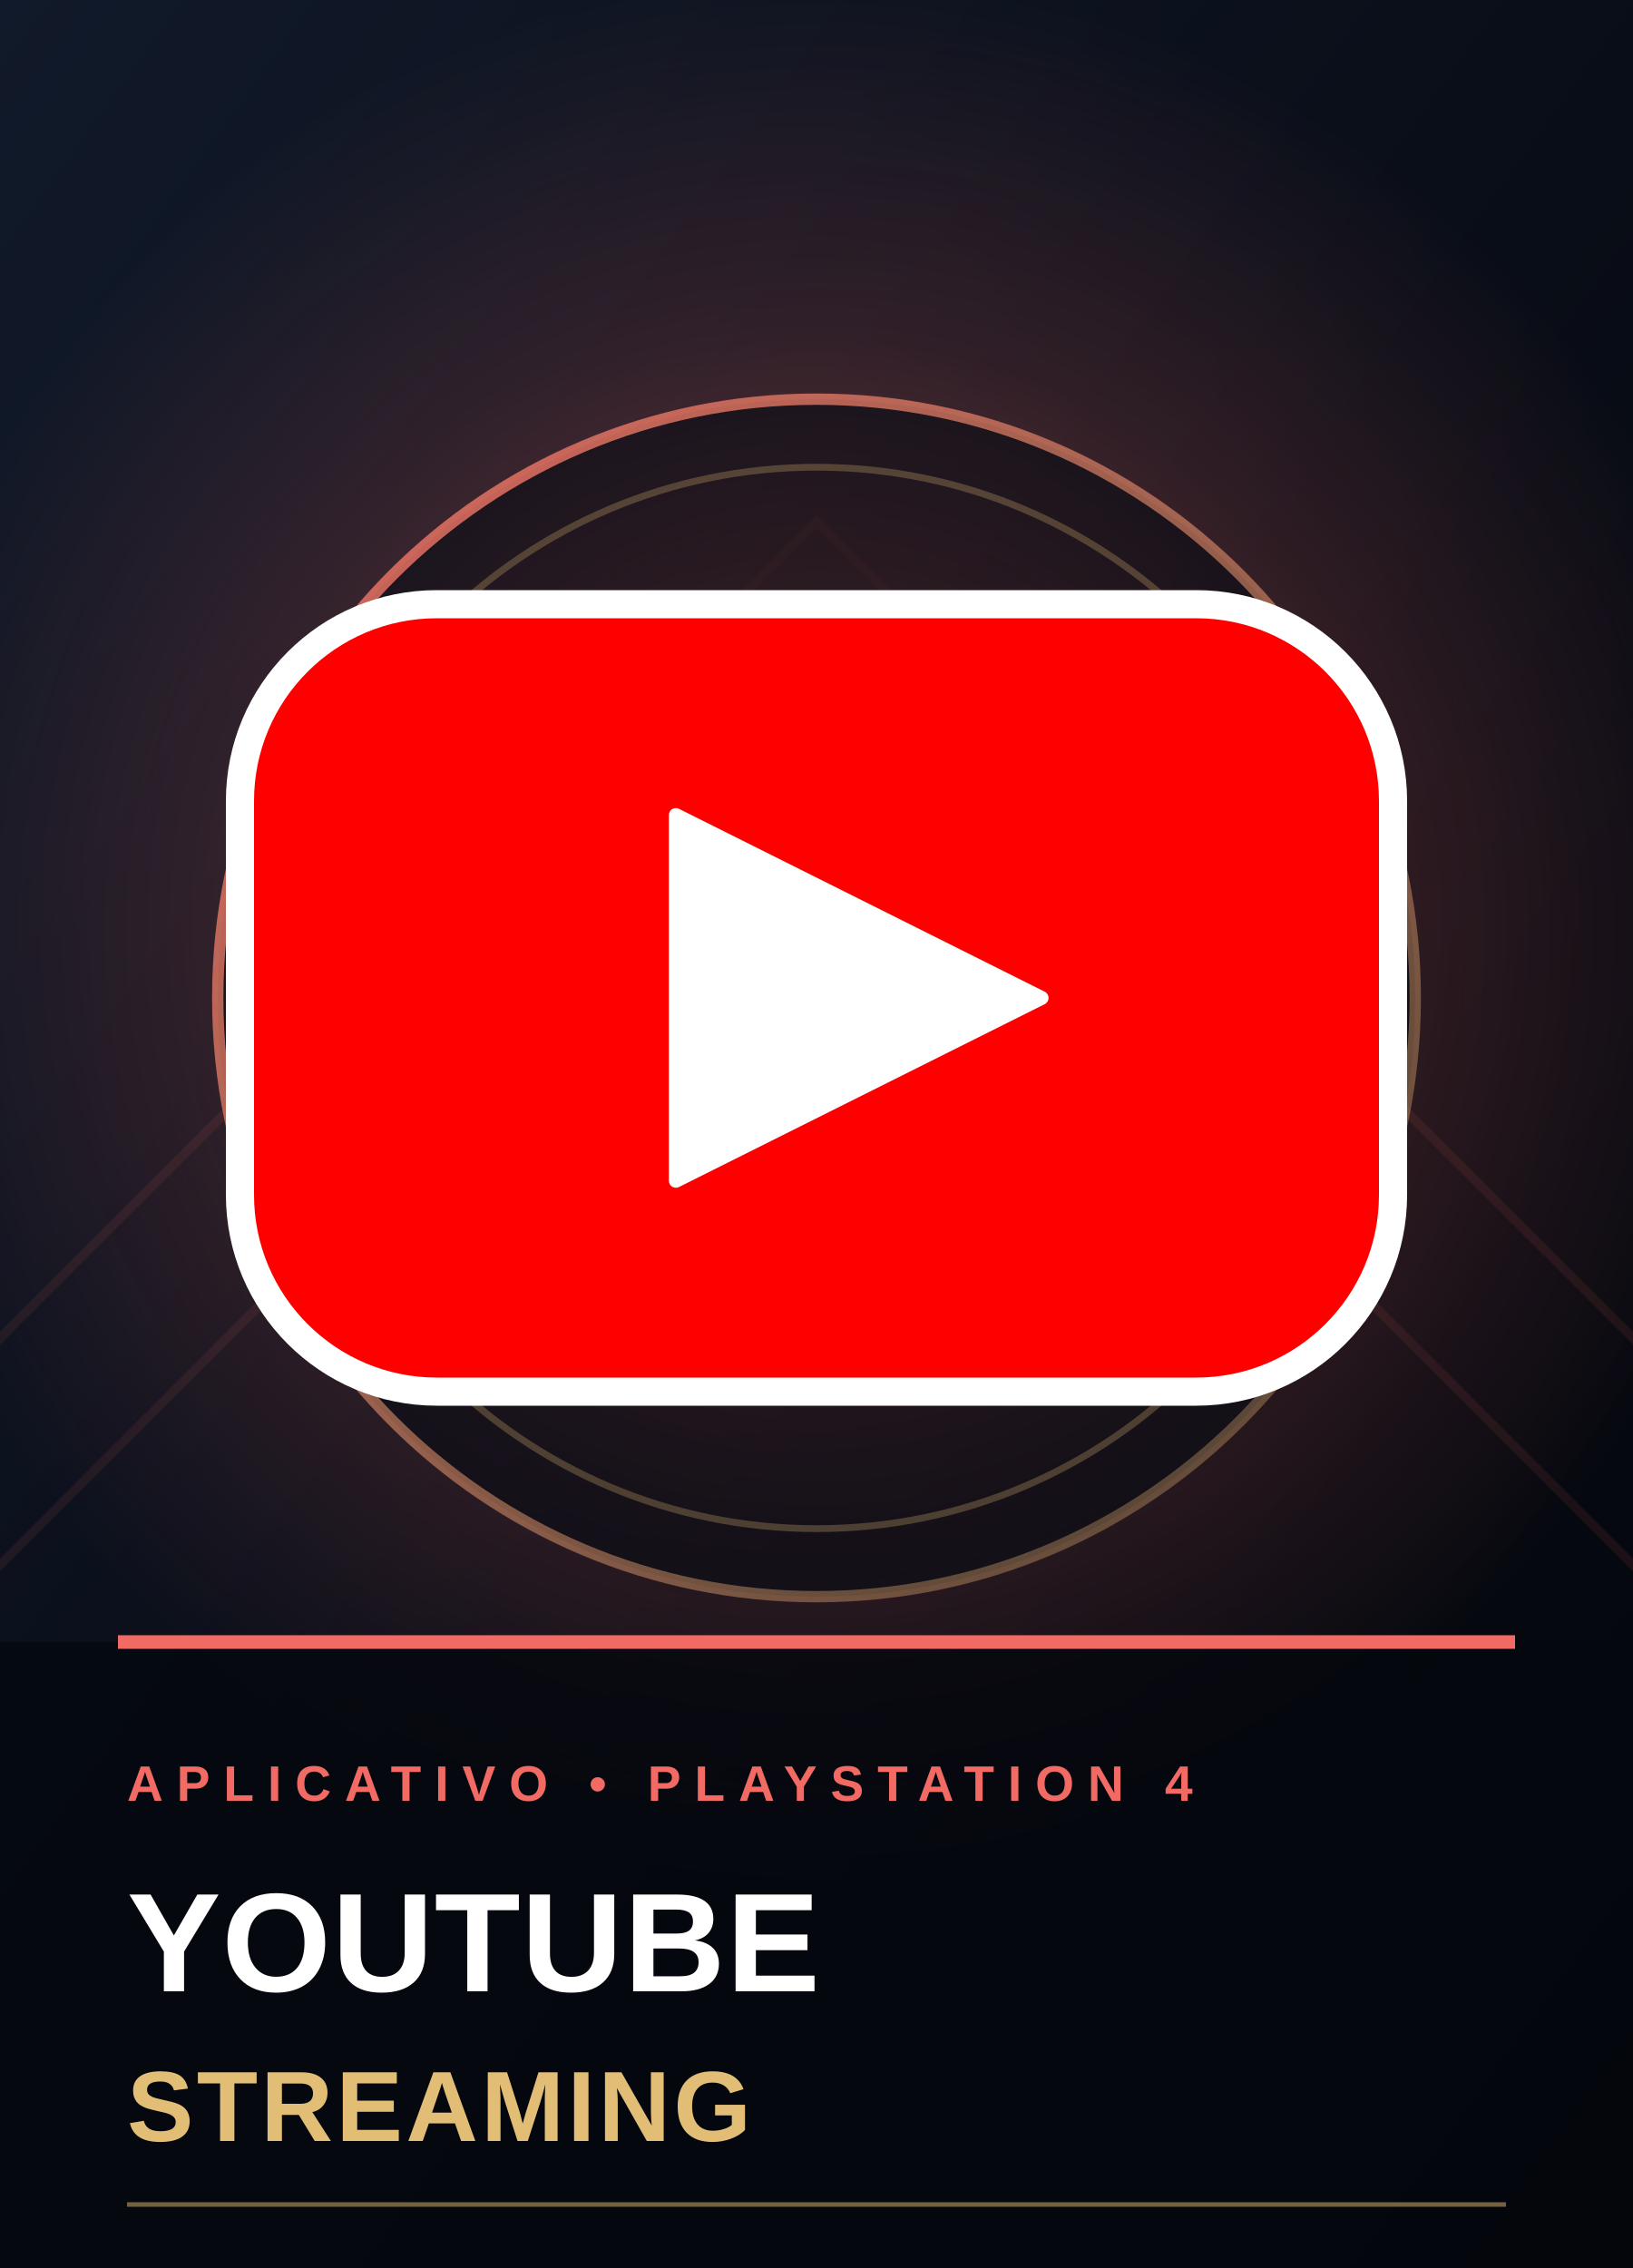
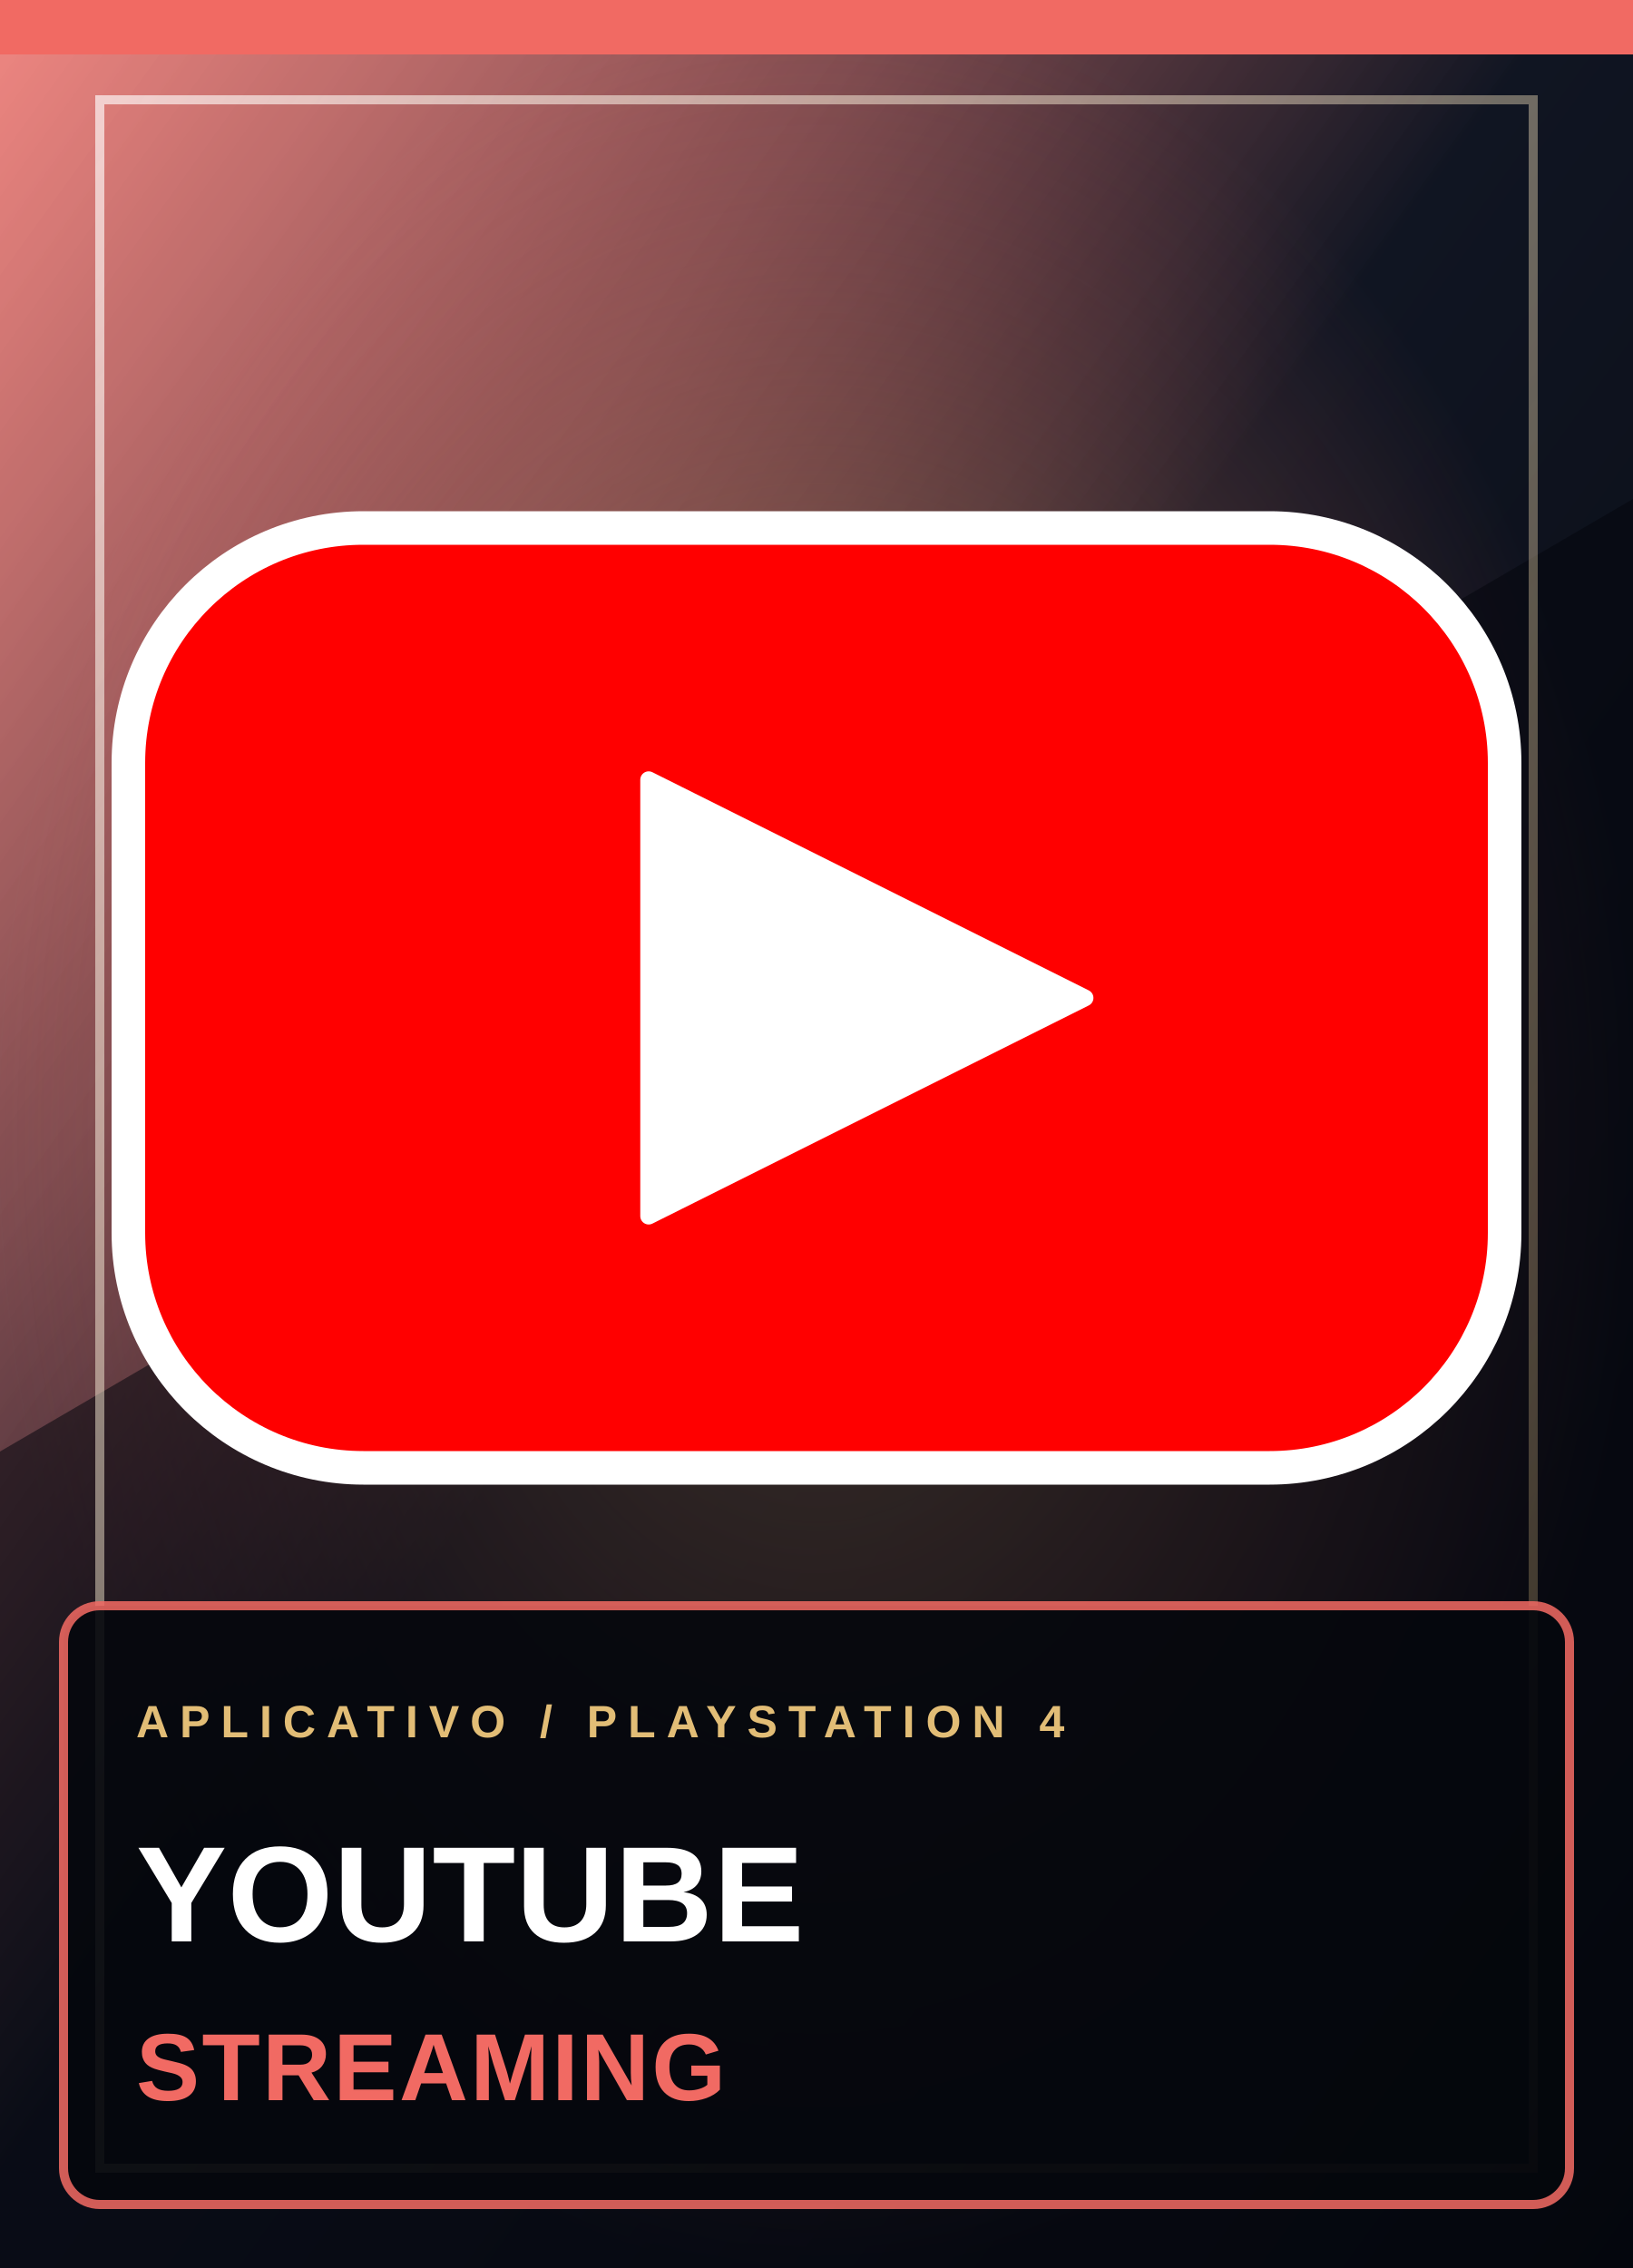
<svg xmlns="http://www.w3.org/2000/svg" viewBox="0 0 360 500" role="img" aria-labelledby="title desc">
  <defs>
    <linearGradient id="bg-cover-6" x1="0" y1="0" x2="1" y2="1">
-       <stop stop-color="#111a2a" />
-       <stop offset=".52" stop-color="#090d17" />
-       <stop offset="1" stop-color="#03050a" />
+       <stop stop-color="#f16a63" stop-opacity=".78" />
+       <stop offset=".48" stop-color="#101522" />
+       <stop offset="1" stop-color="#05070d" />
    </linearGradient>
    <radialGradient id="glow-cover-6">
-       <stop stop-color="#f16a63" stop-opacity=".62" />
-       <stop offset=".62" stop-color="#f16a63" stop-opacity=".16" />
+       <stop stop-color="#e2bd76" stop-opacity=".55" />
      <stop offset="1" stop-color="#f16a63" stop-opacity="0" />
    </radialGradient>
    <linearGradient id="edge-cover-6" x1="0" y1="0" x2="1" y2="1">
-       <stop stop-color="#f16a63" stop-opacity=".9" />
-       <stop offset="1" stop-color="#e2bd76" stop-opacity=".25" />
+       <stop stop-color="#fff" stop-opacity=".9" />
+       <stop offset="1" stop-color="#e2bd76" stop-opacity=".28" />
    </linearGradient>
  </defs>
  <rect width="360" height="500" fill="url(#bg-cover-6)" />
-   <circle cx="180" cy="205" r="210" fill="url(#glow-cover-6)" />
-   <path d="M-40 335L180 115 400 335M-40 385L180 165 400 385" fill="none" stroke="#f16a63" stroke-opacity=".09" stroke-width="2" />
-   <circle cx="180" cy="220" r="132" fill="#050913" fill-opacity=".56" stroke="url(#edge-cover-6)" stroke-width="2.5" />
-   <circle cx="180" cy="220" r="117" fill="none" stroke="#e2bd76" stroke-opacity=".27" stroke-width="1.5" />
-   <g transform="translate(180 220) scale(1.55) translate(-180 -227)">
+   <path d="M0 0h360v500H0z" fill="url(#glow-cover-6)" />
+   <path d="M0 0h360v12H0z" fill="#f16a63" />
+   <path d="M0 320 360 110v390H0z" fill="#05070d" fill-opacity=".55" />
+   <path d="M22 22h316v456H22z" fill="none" stroke="url(#edge-cover-6)" stroke-opacity=".72" stroke-width="2" />
+   <g transform="translate(180 220) scale(1.85) translate(-180 -227)">
    <g transform="translate(180, 227)">
      <rect x="-82" y="-56" width="164" height="112" rx="28" fill="#ff0000" stroke="#ffffff" stroke-width="4" />
      <polygon points="-20,-26 32,0 -20,26" fill="#ffffff" stroke="#ffffff" stroke-width="2" stroke-linejoin="round" />
    </g>
  </g>
-   <rect x="0" y="362" width="360" height="138" fill="#05070d" fill-opacity=".78" />
-   <path d="M26 362h308" stroke="#f16a63" stroke-width="3" />
-   <text x="28" y="397" fill="#f16a63" font-family="Arial,sans-serif" font-size="11" font-weight="800" letter-spacing="3">APLICATIVO  •  PLAYSTATION 4</text>
-   <text x="28" y="439" fill="#fff" font-family="Arial,sans-serif" font-size="31" font-weight="900" letter-spacing=".2">YOUTUBE</text>
-   <text x="28" y="472" fill="#e2bd76" font-family="Arial,sans-serif" font-size="22" font-weight="800" letter-spacing=".7">STREAMING</text>
-   <path d="M28 486h304" stroke="#e2bd76" stroke-opacity=".5" />
+   <rect x="14" y="354" width="332" height="132" rx="8" fill="#05070d" fill-opacity=".9" stroke="#f16a63" stroke-opacity=".86" stroke-width="2" />
+   <text x="30" y="383" fill="#e2bd76" font-family="Arial,sans-serif" font-size="10" font-weight="900" letter-spacing="2.4">APLICATIVO  /  PLAYSTATION 4</text>
+   <text x="30" y="428" fill="#fff" font-family="Arial,sans-serif" font-size="30" font-weight="900" letter-spacing=".1">YOUTUBE</text>
+   <text x="30" y="463" fill="#f16a63" font-family="Arial,sans-serif" font-size="21" font-weight="900" letter-spacing=".5">STREAMING</text>
</svg>
